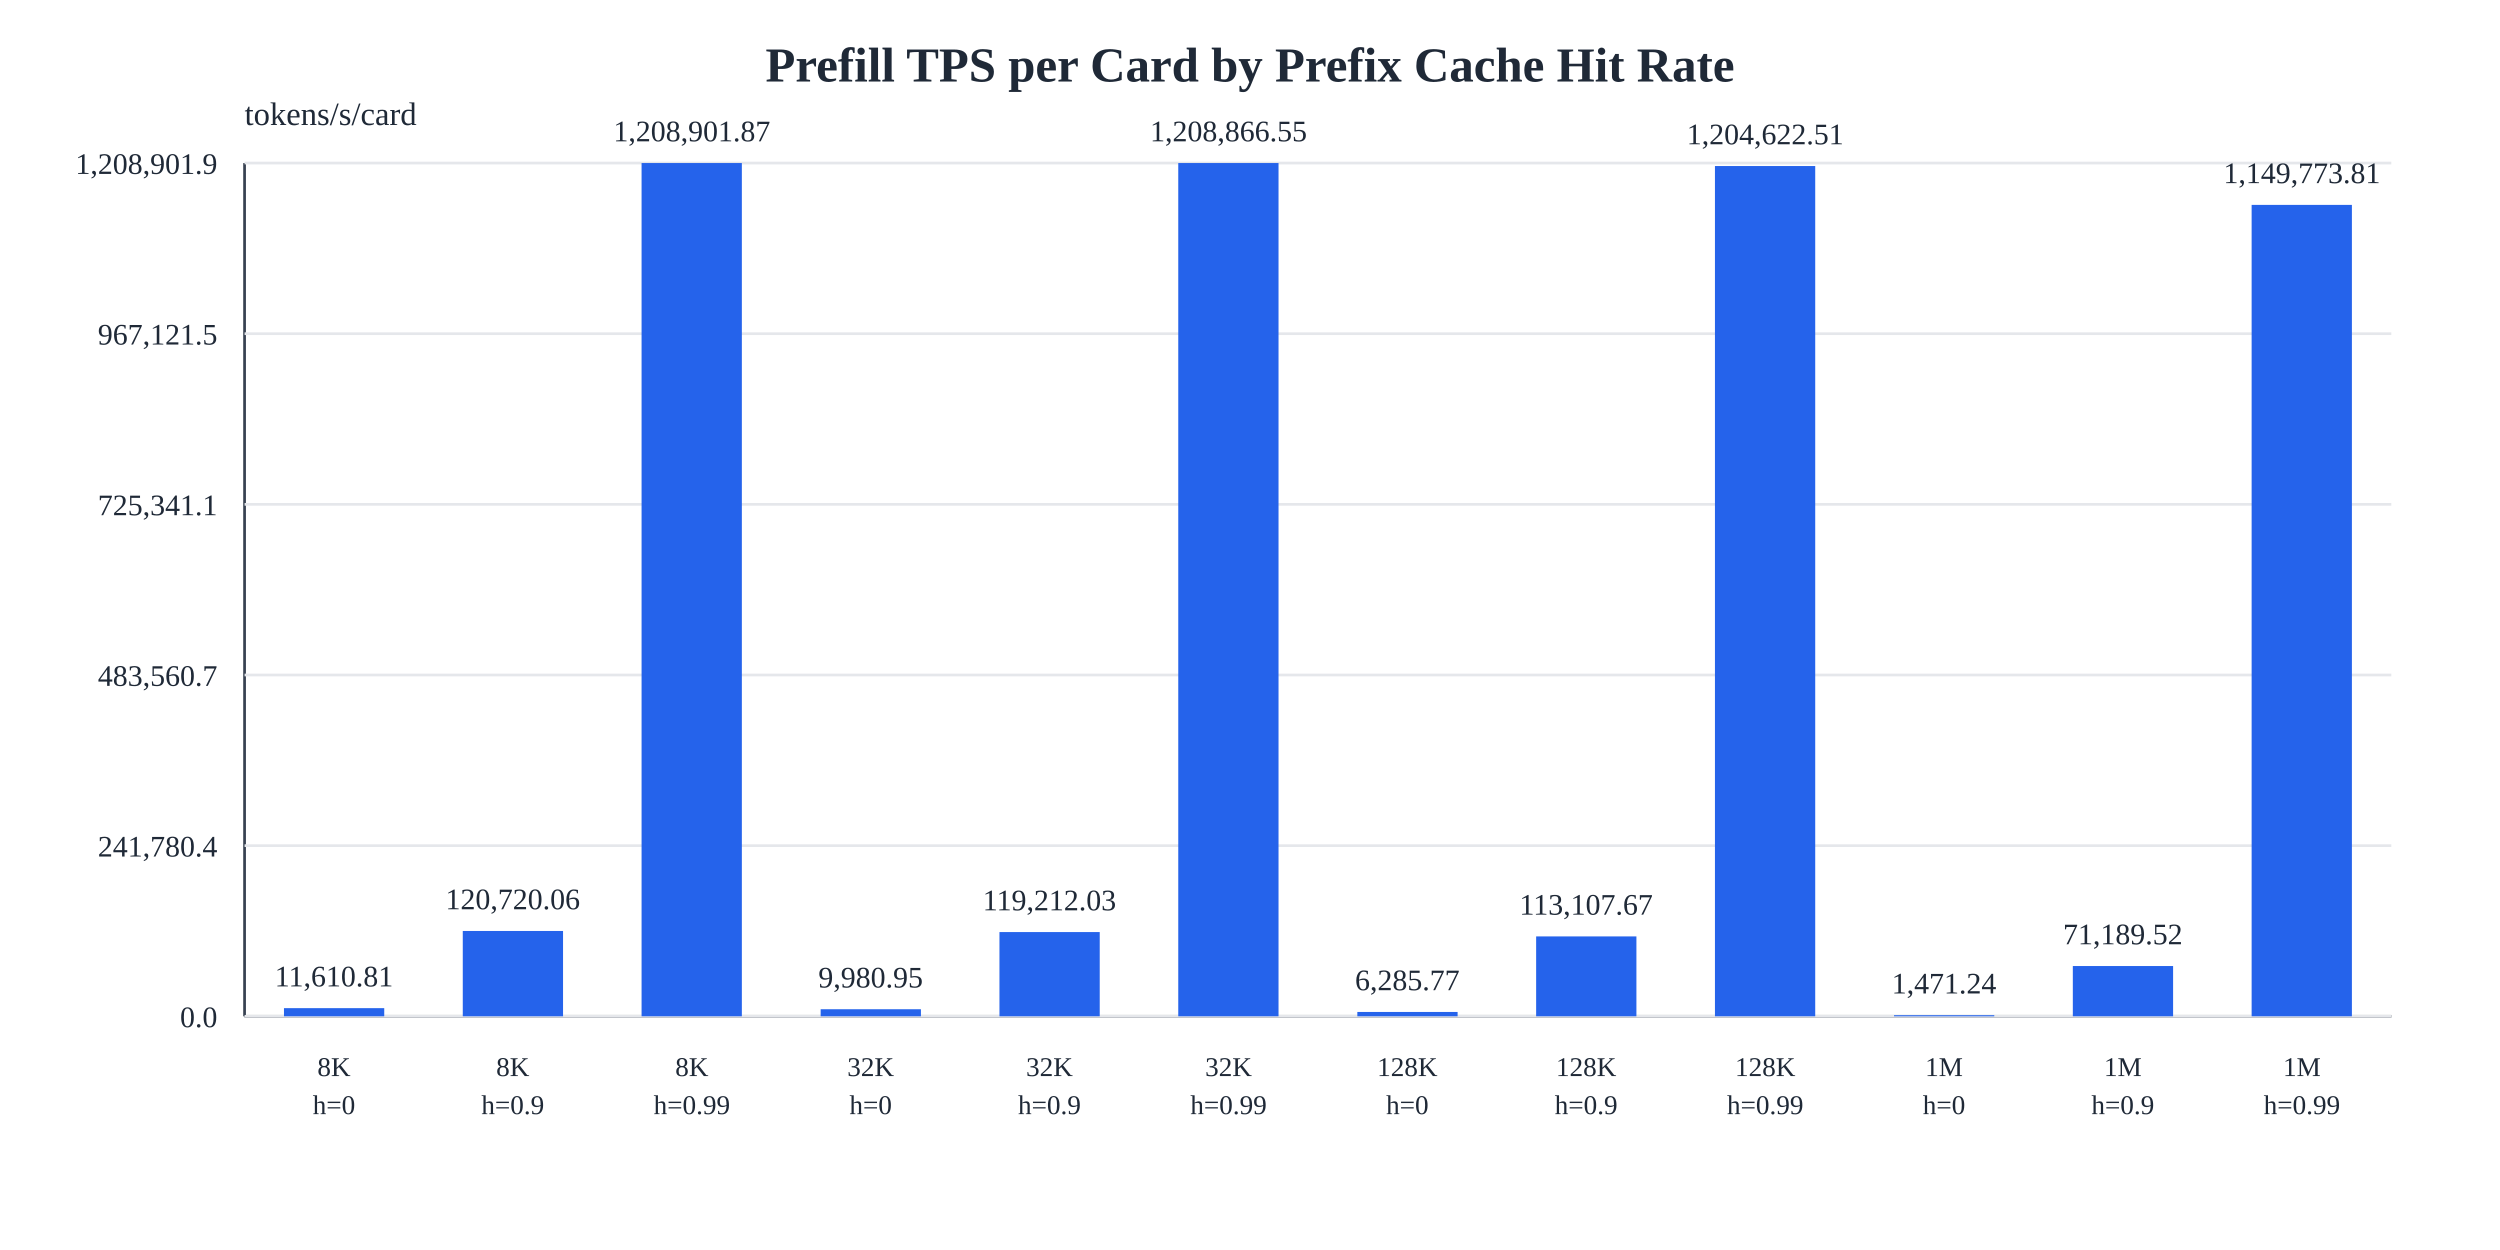
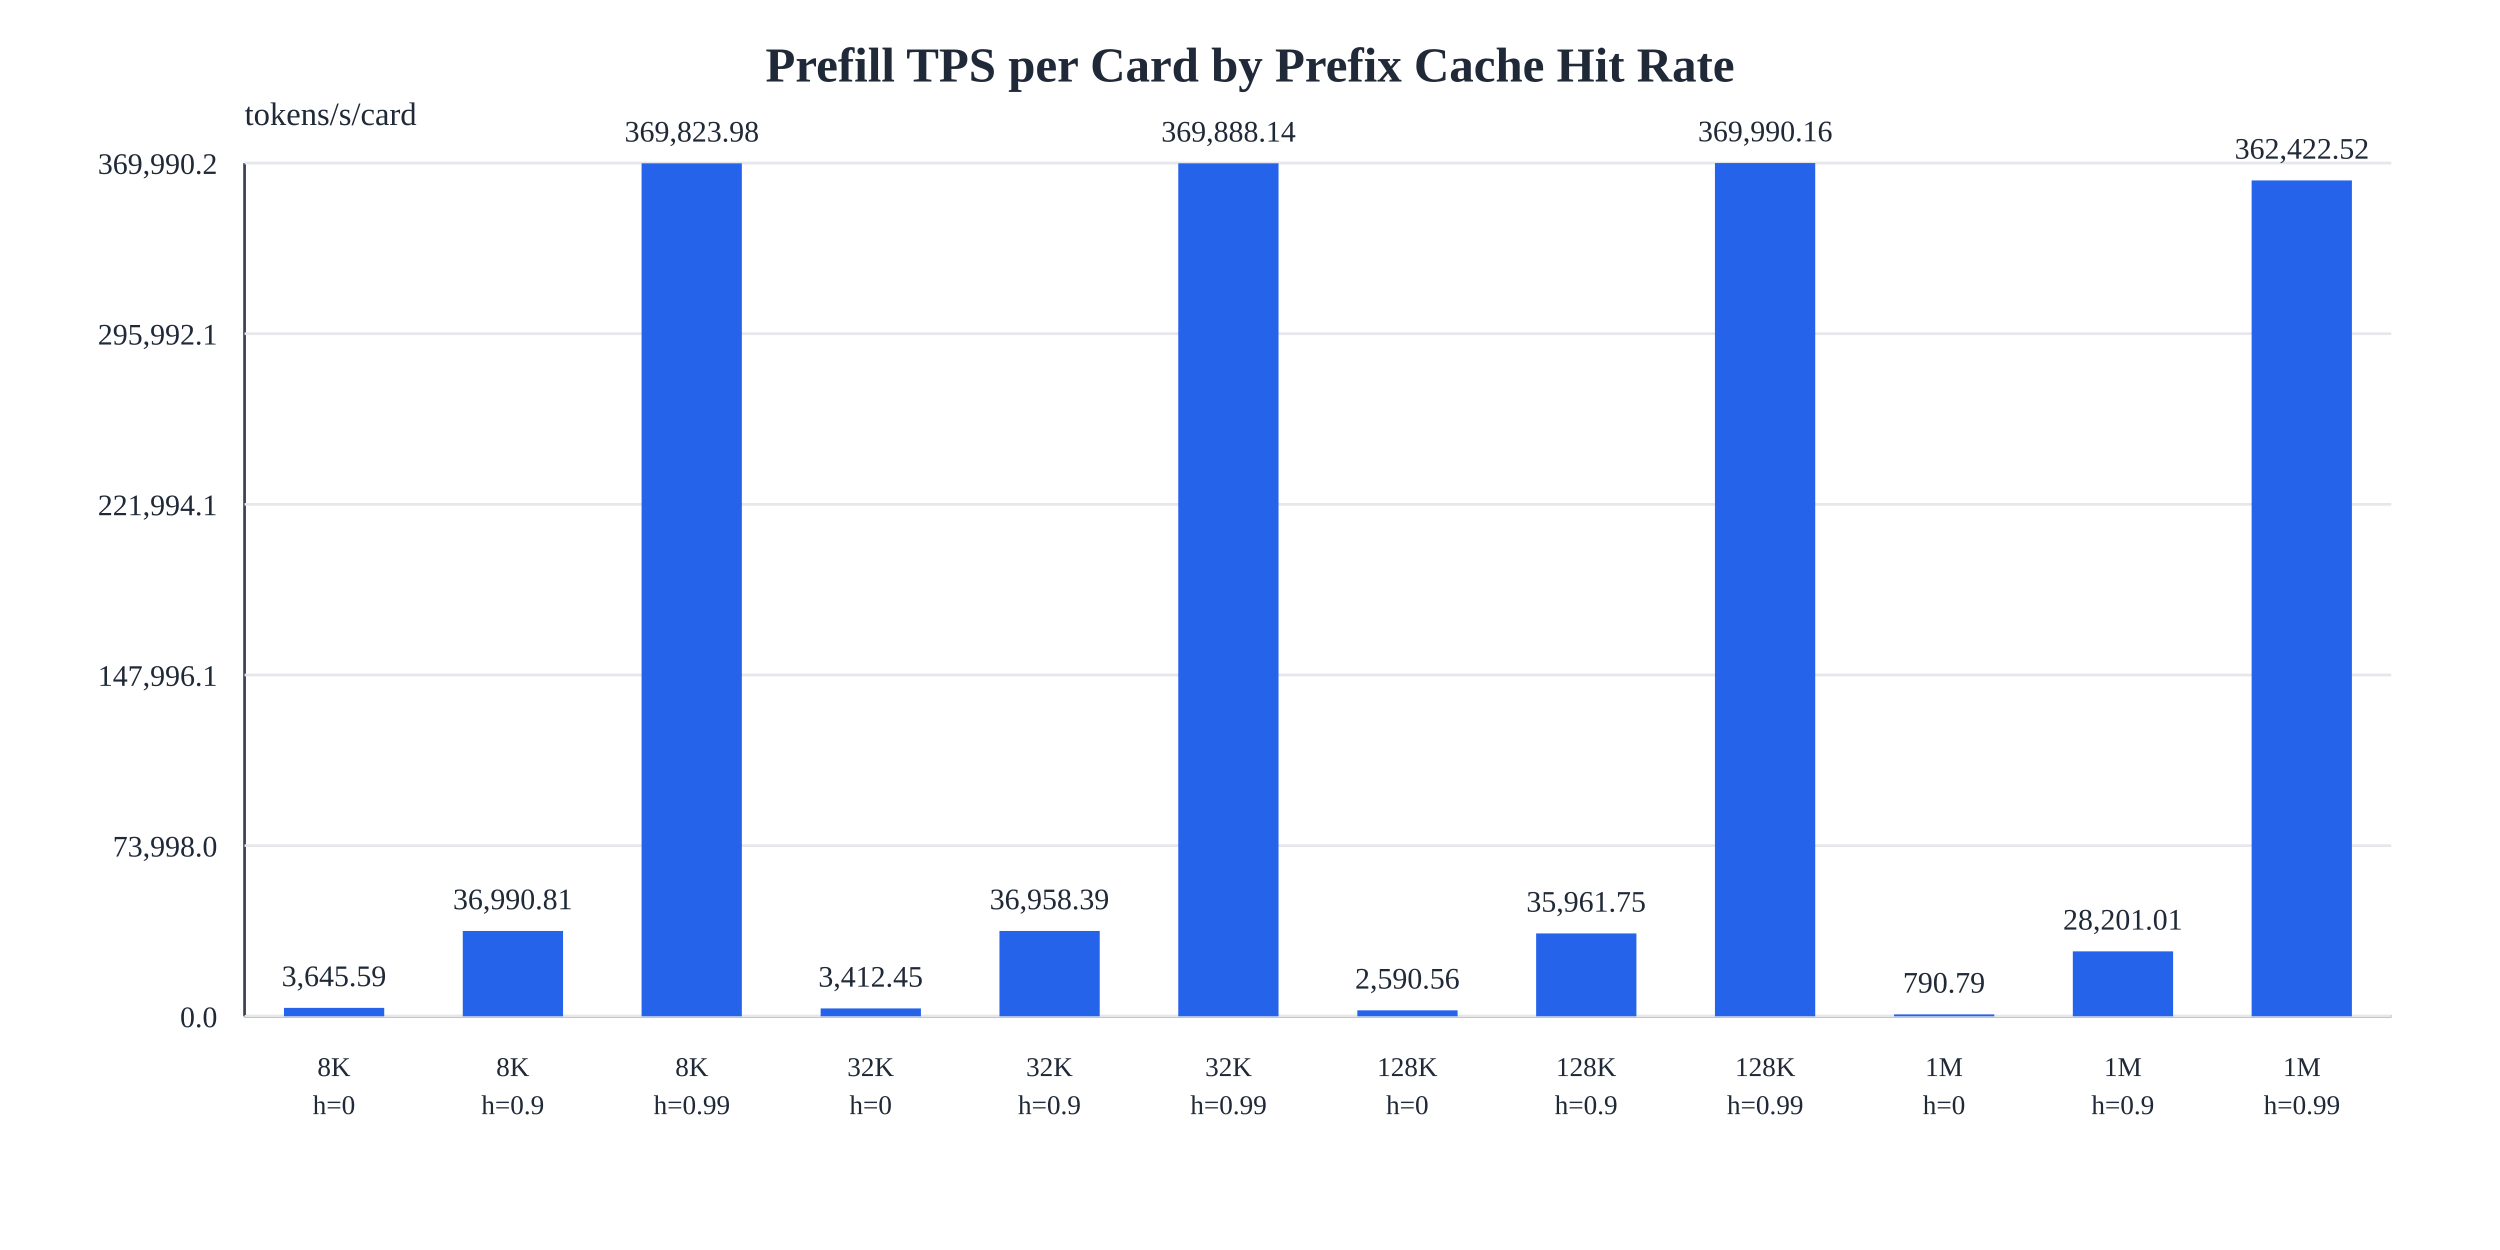
<svg xmlns="http://www.w3.org/2000/svg" width="920" height="460" viewBox="0 0 920 460">
  <rect width="100%" height="100%" fill="#ffffff" />
  <text x="460.0" y="30.0" font-size="18" font-weight="700" text-anchor="middle" fill="#1f2937">Prefill TPS per Card by Prefix Cache Hit Rate</text>
  <text x="90.0" y="46.0" font-size="12" font-weight="400" text-anchor="start" fill="#1f2937">tokens/s/card</text>
  <line x1="90" y1="60" x2="90" y2="374" stroke="#374151" />
  <line x1="90" y1="374" x2="880" y2="374" stroke="#374151" />
  <line x1="90" y1="374.0" x2="880" y2="374.0" stroke="#e5e7eb" />
  <text x="80.0" y="378.0" font-size="11" font-weight="400" text-anchor="end" fill="#1f2937">0.0</text>
  <line x1="90" y1="311.2" x2="880" y2="311.2" stroke="#e5e7eb" />
-   <text x="80.0" y="315.2" font-size="11" font-weight="400" text-anchor="end" fill="#1f2937">241,780.4</text>
+   <text x="80.0" y="315.2" font-size="11" font-weight="400" text-anchor="end" fill="#1f2937">73,998.0</text>
  <line x1="90" y1="248.4" x2="880" y2="248.4" stroke="#e5e7eb" />
-   <text x="80.0" y="252.4" font-size="11" font-weight="400" text-anchor="end" fill="#1f2937">483,560.7</text>
+   <text x="80.0" y="252.4" font-size="11" font-weight="400" text-anchor="end" fill="#1f2937">147,996.1</text>
  <line x1="90" y1="185.6" x2="880" y2="185.6" stroke="#e5e7eb" />
-   <text x="80.0" y="189.6" font-size="11" font-weight="400" text-anchor="end" fill="#1f2937">725,341.1</text>
+   <text x="80.0" y="189.6" font-size="11" font-weight="400" text-anchor="end" fill="#1f2937">221,994.1</text>
  <line x1="90" y1="122.8" x2="880" y2="122.8" stroke="#e5e7eb" />
-   <text x="80.0" y="126.8" font-size="11" font-weight="400" text-anchor="end" fill="#1f2937">967,121.5</text>
+   <text x="80.0" y="126.8" font-size="11" font-weight="400" text-anchor="end" fill="#1f2937">295,992.1</text>
  <line x1="90" y1="60.0" x2="880" y2="60.0" stroke="#e5e7eb" />
-   <text x="80.0" y="64.0" font-size="11" font-weight="400" text-anchor="end" fill="#1f2937">1,208,901.9</text>
-   <rect x="104.5" y="371.0" width="36.9" height="3.0" fill="#2563eb" />
-   <text x="122.9" y="363.0" font-size="11" font-weight="400" text-anchor="middle" fill="#1f2937">11,610.81</text>
+   <text x="80.0" y="64.0" font-size="11" font-weight="400" text-anchor="end" fill="#1f2937">369,990.2</text>
+   <rect x="104.5" y="370.9" width="36.9" height="3.1" fill="#2563eb" />
+   <text x="122.9" y="362.9" font-size="11" font-weight="400" text-anchor="middle" fill="#1f2937">3,645.59</text>
  <text x="122.9" y="396.0" font-size="10" font-weight="400" text-anchor="middle" fill="#1f2937">8K</text>
  <text x="122.9" y="410.0" font-size="10" font-weight="400" text-anchor="middle" fill="#1f2937">h=0</text>
  <rect x="170.3" y="342.6" width="36.9" height="31.4" fill="#2563eb" />
-   <text x="188.7" y="334.6" font-size="11" font-weight="400" text-anchor="middle" fill="#1f2937">120,720.06</text>
+   <text x="188.7" y="334.6" font-size="11" font-weight="400" text-anchor="middle" fill="#1f2937">36,990.81</text>
  <text x="188.7" y="396.0" font-size="10" font-weight="400" text-anchor="middle" fill="#1f2937">8K</text>
  <text x="188.7" y="410.0" font-size="10" font-weight="400" text-anchor="middle" fill="#1f2937">h=0.9</text>
-   <rect x="236.1" y="60.0" width="36.9" height="314.0" fill="#2563eb" />
-   <text x="254.6" y="52.0" font-size="11" font-weight="400" text-anchor="middle" fill="#1f2937">1,208,901.87</text>
+   <rect x="236.1" y="60.1" width="36.9" height="313.9" fill="#2563eb" />
+   <text x="254.6" y="52.1" font-size="11" font-weight="400" text-anchor="middle" fill="#1f2937">369,823.98</text>
  <text x="254.6" y="396.0" font-size="10" font-weight="400" text-anchor="middle" fill="#1f2937">8K</text>
  <text x="254.6" y="410.0" font-size="10" font-weight="400" text-anchor="middle" fill="#1f2937">h=0.99</text>
-   <rect x="302.0" y="371.4" width="36.9" height="2.6" fill="#2563eb" />
-   <text x="320.4" y="363.4" font-size="11" font-weight="400" text-anchor="middle" fill="#1f2937">9,980.95</text>
+   <rect x="302.0" y="371.1" width="36.9" height="2.9" fill="#2563eb" />
+   <text x="320.4" y="363.1" font-size="11" font-weight="400" text-anchor="middle" fill="#1f2937">3,412.45</text>
  <text x="320.4" y="396.0" font-size="10" font-weight="400" text-anchor="middle" fill="#1f2937">32K</text>
  <text x="320.4" y="410.0" font-size="10" font-weight="400" text-anchor="middle" fill="#1f2937">h=0</text>
-   <rect x="367.8" y="343.0" width="36.9" height="31.0" fill="#2563eb" />
-   <text x="386.2" y="335.0" font-size="11" font-weight="400" text-anchor="middle" fill="#1f2937">119,212.03</text>
+   <rect x="367.8" y="342.6" width="36.9" height="31.4" fill="#2563eb" />
+   <text x="386.2" y="334.6" font-size="11" font-weight="400" text-anchor="middle" fill="#1f2937">36,958.39</text>
  <text x="386.2" y="396.0" font-size="10" font-weight="400" text-anchor="middle" fill="#1f2937">32K</text>
  <text x="386.2" y="410.0" font-size="10" font-weight="400" text-anchor="middle" fill="#1f2937">h=0.9</text>
-   <rect x="433.6" y="60.0" width="36.9" height="314.0" fill="#2563eb" />
-   <text x="452.1" y="52.0" font-size="11" font-weight="400" text-anchor="middle" fill="#1f2937">1,208,866.55</text>
+   <rect x="433.6" y="60.1" width="36.9" height="313.9" fill="#2563eb" />
+   <text x="452.1" y="52.1" font-size="11" font-weight="400" text-anchor="middle" fill="#1f2937">369,888.14</text>
  <text x="452.1" y="396.0" font-size="10" font-weight="400" text-anchor="middle" fill="#1f2937">32K</text>
  <text x="452.1" y="410.0" font-size="10" font-weight="400" text-anchor="middle" fill="#1f2937">h=0.99</text>
-   <rect x="499.5" y="372.4" width="36.9" height="1.6" fill="#2563eb" />
-   <text x="517.9" y="364.4" font-size="11" font-weight="400" text-anchor="middle" fill="#1f2937">6,285.77</text>
+   <rect x="499.5" y="371.8" width="36.9" height="2.2" fill="#2563eb" />
+   <text x="517.9" y="363.8" font-size="11" font-weight="400" text-anchor="middle" fill="#1f2937">2,590.56</text>
  <text x="517.9" y="396.0" font-size="10" font-weight="400" text-anchor="middle" fill="#1f2937">128K</text>
  <text x="517.9" y="410.0" font-size="10" font-weight="400" text-anchor="middle" fill="#1f2937">h=0</text>
-   <rect x="565.3" y="344.6" width="36.9" height="29.4" fill="#2563eb" />
-   <text x="583.7" y="336.6" font-size="11" font-weight="400" text-anchor="middle" fill="#1f2937">113,107.67</text>
+   <rect x="565.3" y="343.5" width="36.9" height="30.5" fill="#2563eb" />
+   <text x="583.7" y="335.5" font-size="11" font-weight="400" text-anchor="middle" fill="#1f2937">35,961.75</text>
  <text x="583.7" y="396.0" font-size="10" font-weight="400" text-anchor="middle" fill="#1f2937">128K</text>
  <text x="583.7" y="410.0" font-size="10" font-weight="400" text-anchor="middle" fill="#1f2937">h=0.9</text>
-   <rect x="631.1" y="61.1" width="36.9" height="312.9" fill="#2563eb" />
-   <text x="649.6" y="53.1" font-size="11" font-weight="400" text-anchor="middle" fill="#1f2937">1,204,622.51</text>
+   <rect x="631.1" y="60.0" width="36.9" height="314.0" fill="#2563eb" />
+   <text x="649.6" y="52.0" font-size="11" font-weight="400" text-anchor="middle" fill="#1f2937">369,990.16</text>
  <text x="649.6" y="396.0" font-size="10" font-weight="400" text-anchor="middle" fill="#1f2937">128K</text>
  <text x="649.6" y="410.0" font-size="10" font-weight="400" text-anchor="middle" fill="#1f2937">h=0.99</text>
-   <rect x="697.0" y="373.6" width="36.9" height="0.4" fill="#2563eb" />
-   <text x="715.4" y="365.6" font-size="11" font-weight="400" text-anchor="middle" fill="#1f2937">1,471.24</text>
+   <rect x="697.0" y="373.3" width="36.9" height="0.7" fill="#2563eb" />
+   <text x="715.4" y="365.3" font-size="11" font-weight="400" text-anchor="middle" fill="#1f2937">790.79</text>
  <text x="715.4" y="396.0" font-size="10" font-weight="400" text-anchor="middle" fill="#1f2937">1M</text>
  <text x="715.4" y="410.0" font-size="10" font-weight="400" text-anchor="middle" fill="#1f2937">h=0</text>
-   <rect x="762.8" y="355.5" width="36.9" height="18.5" fill="#2563eb" />
-   <text x="781.2" y="347.5" font-size="11" font-weight="400" text-anchor="middle" fill="#1f2937">71,189.52</text>
+   <rect x="762.8" y="350.1" width="36.9" height="23.9" fill="#2563eb" />
+   <text x="781.2" y="342.1" font-size="11" font-weight="400" text-anchor="middle" fill="#1f2937">28,201.01</text>
  <text x="781.2" y="396.0" font-size="10" font-weight="400" text-anchor="middle" fill="#1f2937">1M</text>
  <text x="781.2" y="410.0" font-size="10" font-weight="400" text-anchor="middle" fill="#1f2937">h=0.9</text>
-   <rect x="828.6" y="75.4" width="36.9" height="298.6" fill="#2563eb" />
-   <text x="847.1" y="67.4" font-size="11" font-weight="400" text-anchor="middle" fill="#1f2937">1,149,773.81</text>
+   <rect x="828.6" y="66.4" width="36.9" height="307.6" fill="#2563eb" />
+   <text x="847.1" y="58.4" font-size="11" font-weight="400" text-anchor="middle" fill="#1f2937">362,422.52</text>
  <text x="847.1" y="396.0" font-size="10" font-weight="400" text-anchor="middle" fill="#1f2937">1M</text>
  <text x="847.1" y="410.0" font-size="10" font-weight="400" text-anchor="middle" fill="#1f2937">h=0.99</text>
</svg>
